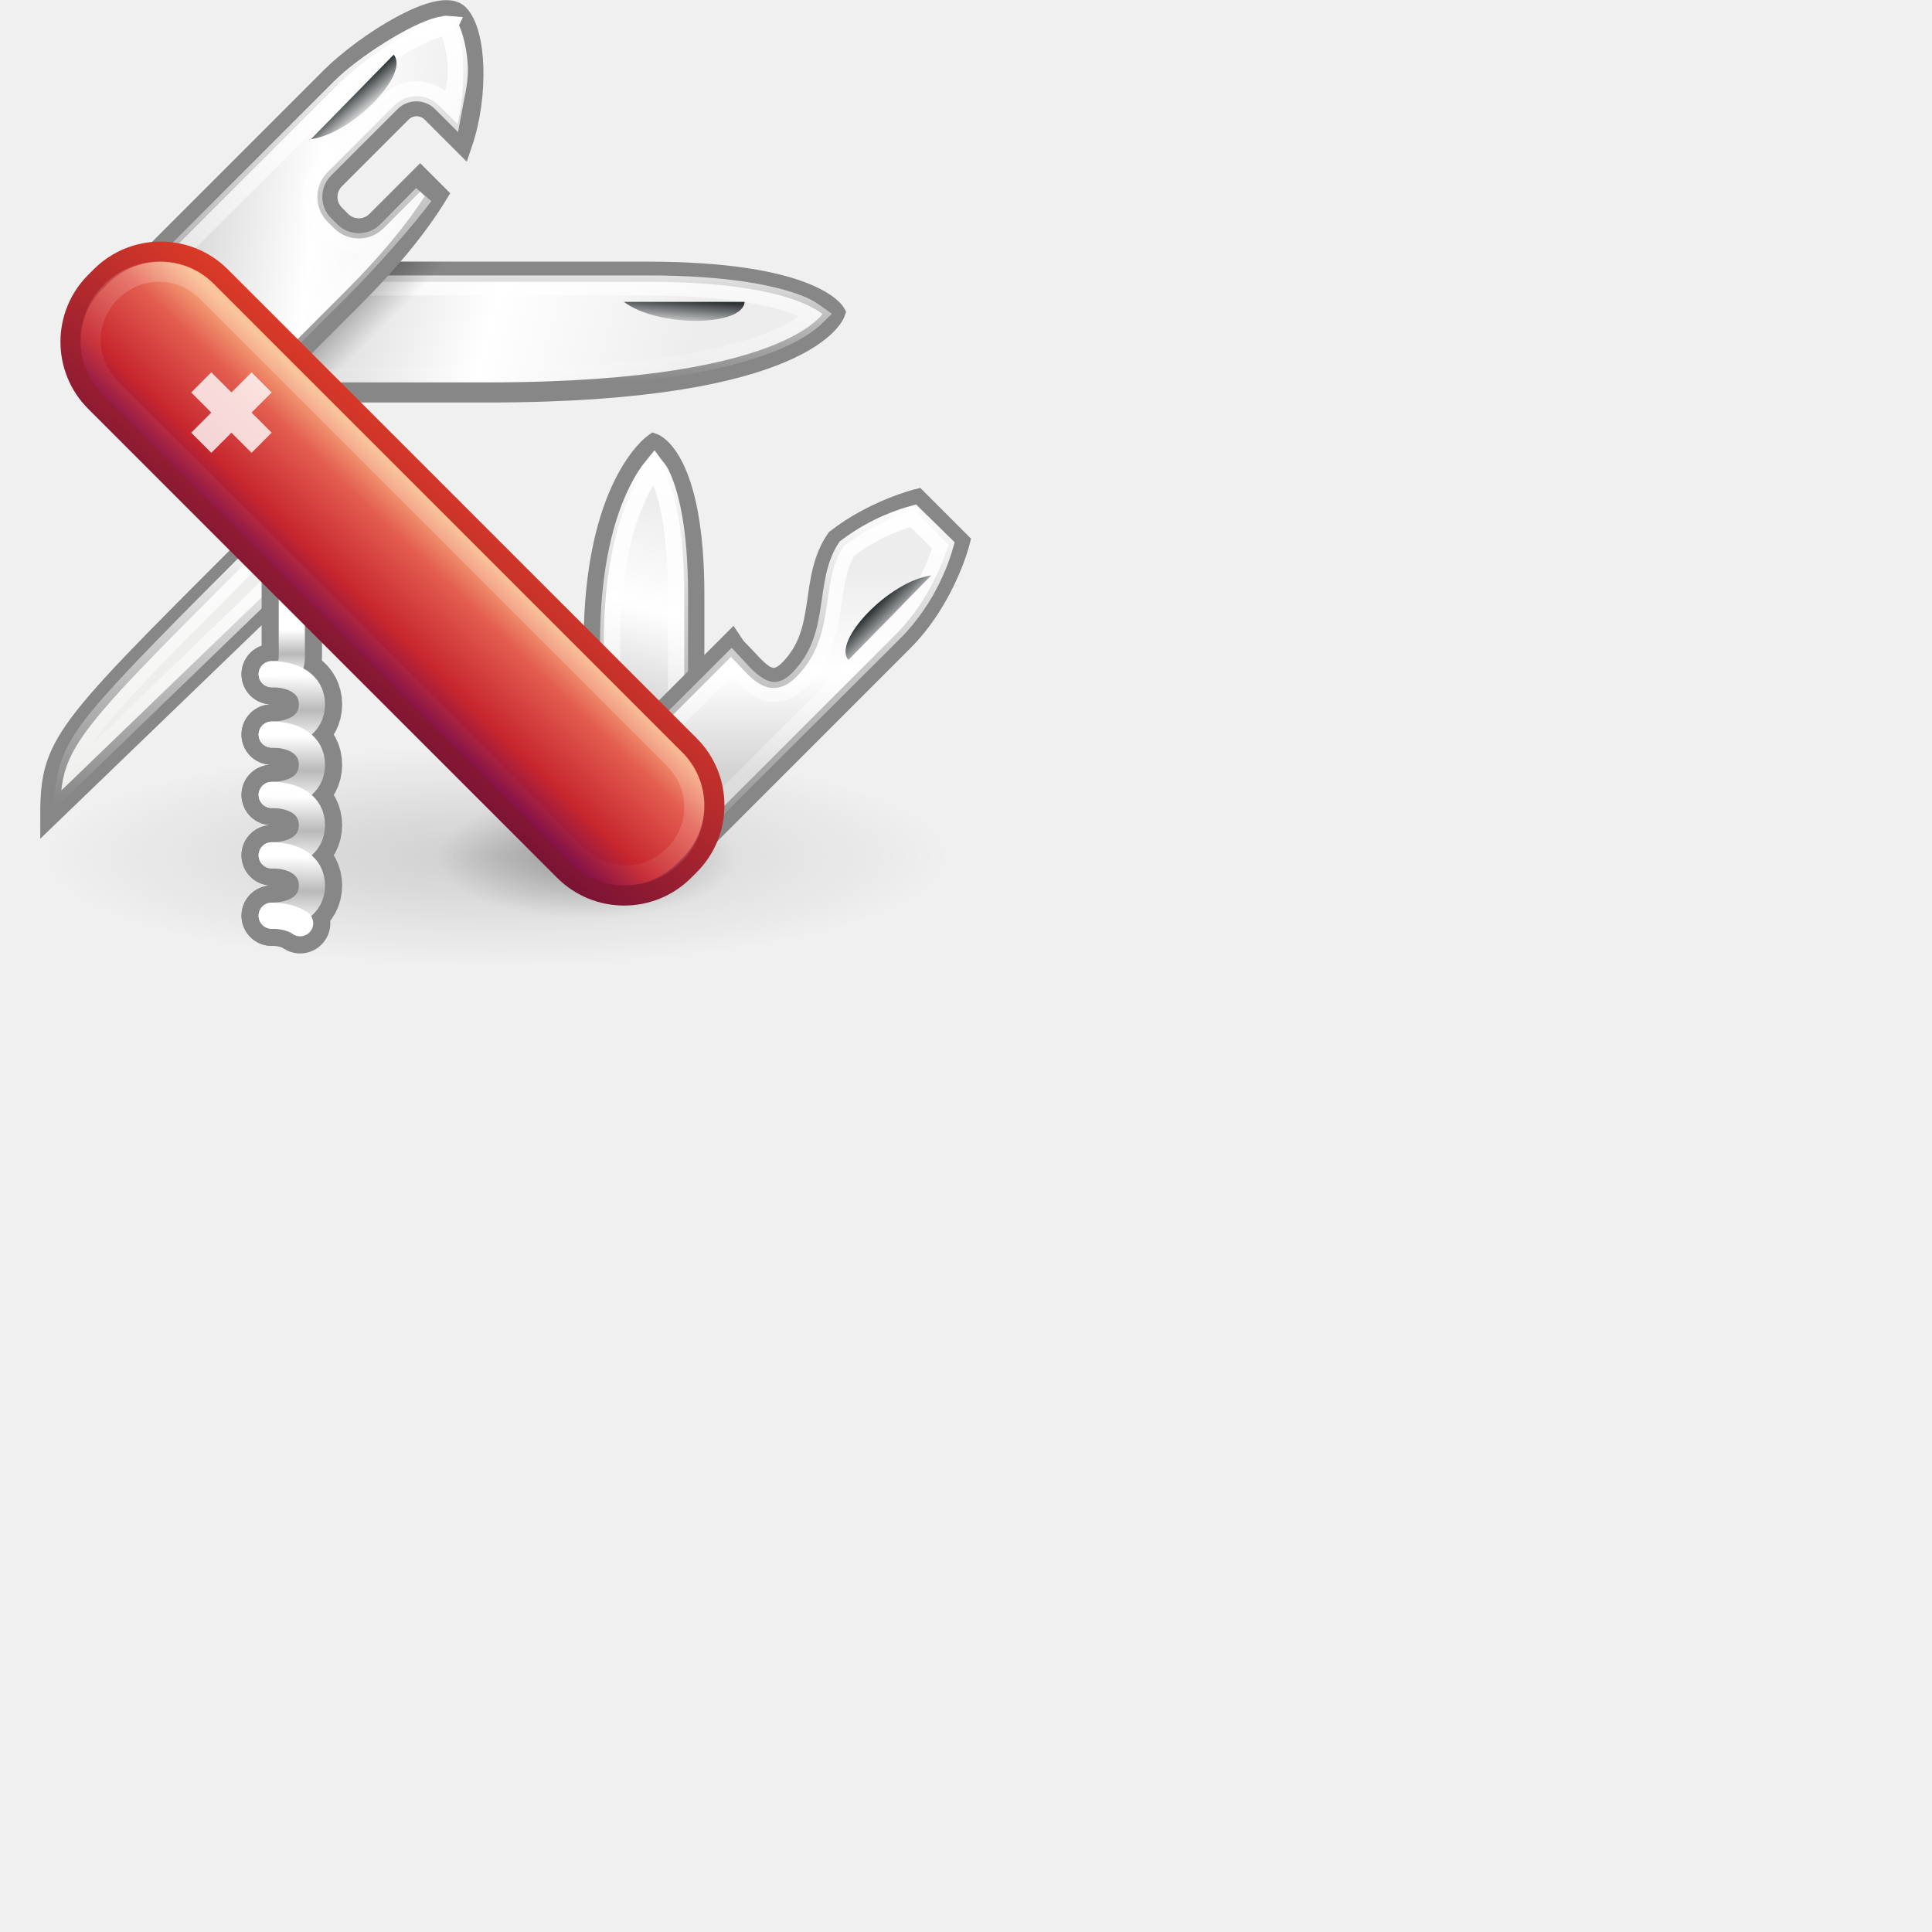
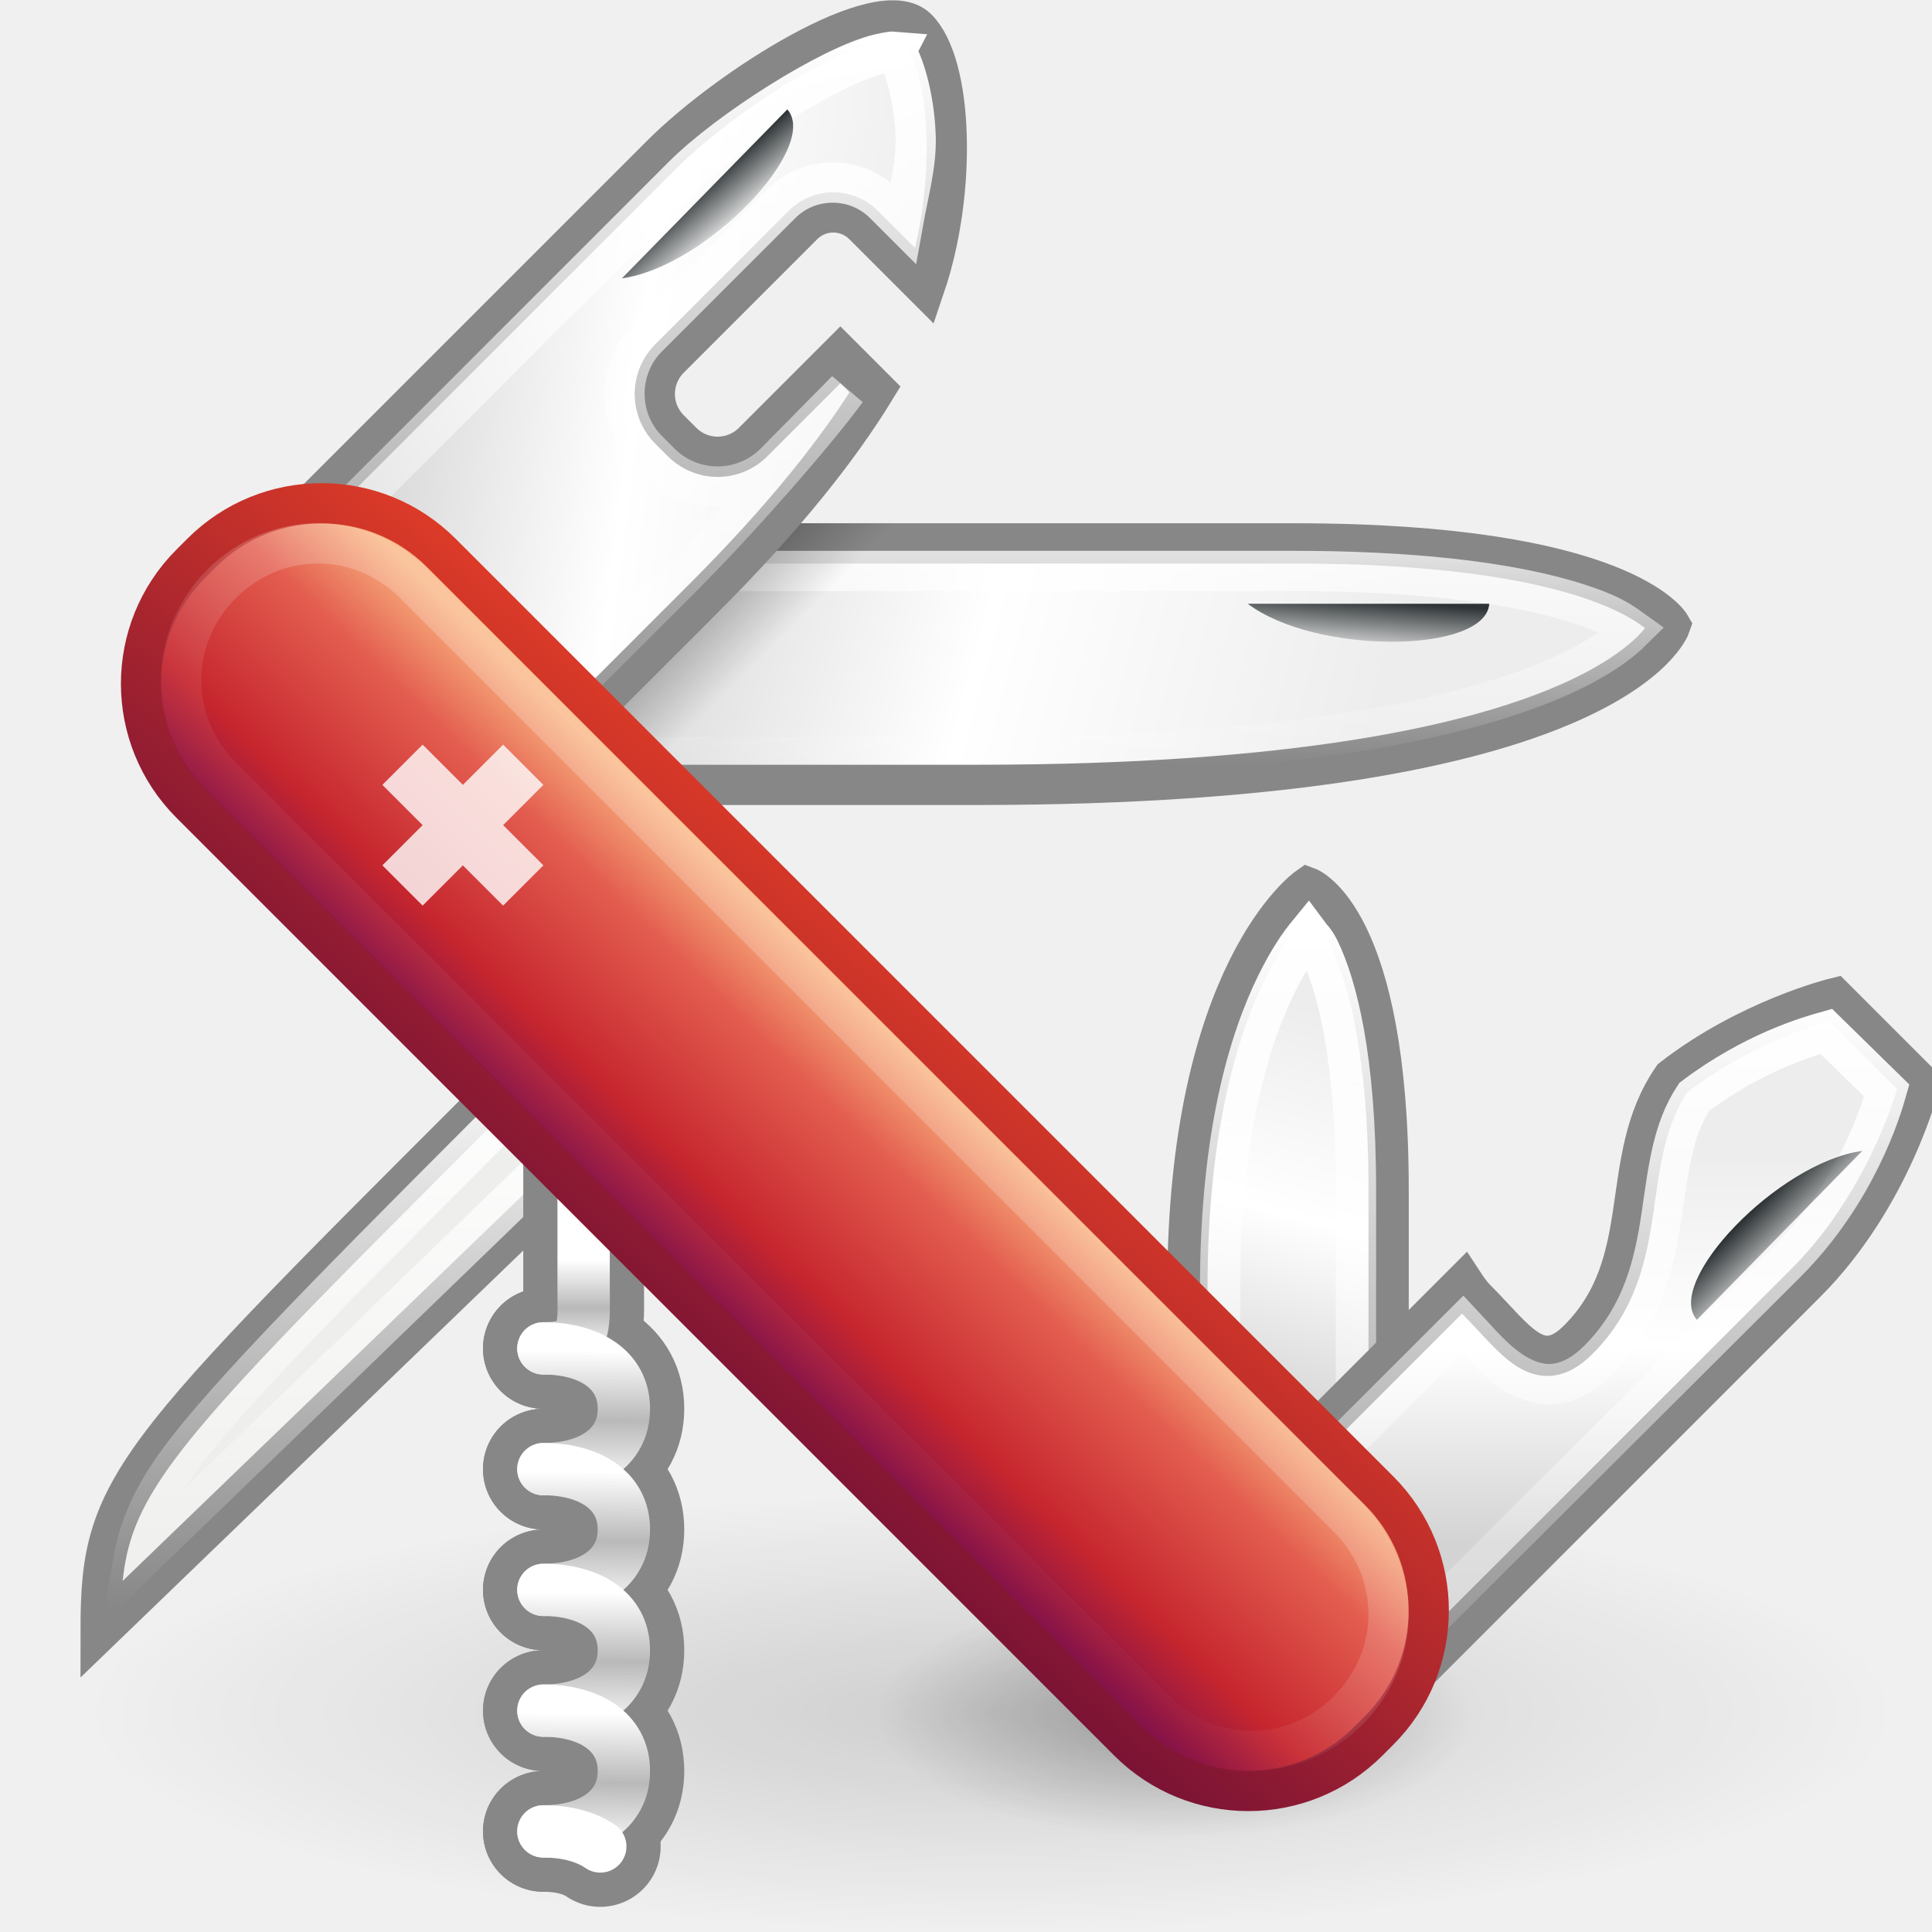
- <svg xmlns="http://www.w3.org/2000/svg" xmlns:xlink="http://www.w3.org/1999/xlink" version="1.0" width="96" height="96" id="svg2">
+ <svg xmlns="http://www.w3.org/2000/svg" xmlns:xlink="http://www.w3.org/1999/xlink" version="1.0" width="48" height="48" id="svg2">
  <defs id="defs4">
    <linearGradient id="linearGradient3676">
      <stop id="stop3678" style="stop-color:#ffffff;stop-opacity:1" offset="0" />
      <stop id="stop3680" style="stop-color:#ffffff;stop-opacity:0" offset="1" />
    </linearGradient>
    <linearGradient id="linearGradient6886">
      <stop id="stop6888" style="stop-color:#000000;stop-opacity:1" offset="0" />
      <stop id="stop6890" style="stop-color:#000000;stop-opacity:0" offset="1" />
    </linearGradient>
    <linearGradient id="linearGradient6856">
      <stop id="stop6858" style="stop-color:#000000;stop-opacity:1" offset="0" />
      <stop id="stop6860" style="stop-color:#000000;stop-opacity:0" offset="1" />
    </linearGradient>
    <linearGradient id="linearGradient6594">
      <stop id="stop6596" style="stop-color:#ffffff;stop-opacity:1" offset="0" />
      <stop id="stop6714" style="stop-color:#b9b9b9;stop-opacity:1" offset="0.5" />
      <stop id="stop6598" style="stop-color:#ffffff;stop-opacity:1" offset="1" />
    </linearGradient>
    <linearGradient id="linearGradient6393">
      <stop id="stop6395" style="stop-color:#d3d3d3;stop-opacity:1" offset="0" />
      <stop id="stop6401" style="stop-color:#ffffff;stop-opacity:1" offset="0.5" />
      <stop id="stop6397" style="stop-color:#ededed;stop-opacity:1" offset="1" />
    </linearGradient>
    <linearGradient id="linearGradient6377">
      <stop id="stop6379" style="stop-color:#2e3436;stop-opacity:1" offset="0" />
      <stop id="stop6381" style="stop-color:#2e3436;stop-opacity:0" offset="1" />
    </linearGradient>
    <linearGradient x1="13.66" y1="37" x2="13.688" y2="33.562" id="linearGradient3716" xlink:href="#linearGradient6594" gradientUnits="userSpaceOnUse" gradientTransform="translate(0,9)" />
    <linearGradient x1="13.66" y1="37" x2="13.688" y2="33.562" id="linearGradient3719" xlink:href="#linearGradient6594" gradientUnits="userSpaceOnUse" gradientTransform="translate(0,6)" />
    <linearGradient x1="13.66" y1="37" x2="13.688" y2="33.562" id="linearGradient3722" xlink:href="#linearGradient6594" gradientUnits="userSpaceOnUse" gradientTransform="translate(0,3)" />
    <linearGradient x1="17.694" y1="5.893" x2="16.579" y2="4.778" id="linearGradient3725" xlink:href="#linearGradient6377" gradientUnits="userSpaceOnUse" gradientTransform="matrix(-1,0,0,-1,60.72042,36.50876)" />
    <linearGradient x1="16.595" y1="6.21" x2="17.468" y2="7.22" id="linearGradient3728" xlink:href="#linearGradient6377" gradientUnits="userSpaceOnUse" gradientTransform="matrix(0.7071068,0.7071068,-0.7071068,0.7071068,25.84387,-1.269435)" />
    <linearGradient x1="16.175" y1="5.834" x2="17.103" y2="6.899" id="linearGradient3731" xlink:href="#linearGradient6377" gradientUnits="userSpaceOnUse" gradientTransform="translate(1,-1)" />
    <linearGradient x1="1.886" y1="34.621" x2="-11.15" y2="35.054" id="linearGradient3734" xlink:href="#linearGradient3676" gradientUnits="userSpaceOnUse" gradientTransform="matrix(0.7438444,-0.7438444,0.7438444,0.7438444,-0.1653858,-1.99762)" />
    <linearGradient x1="-3.479" y1="39.66" x2="-11.968" y2="39.799" id="linearGradient3737" xlink:href="#linearGradient4956" gradientUnits="userSpaceOnUse" gradientTransform="matrix(1.043875,0,0,1.043875,1.226459,-1.249356)" />
    <linearGradient x1="13.66" y1="37" x2="13.688" y2="33.562" id="linearGradient3740" xlink:href="#linearGradient6594" gradientUnits="userSpaceOnUse" />
    <linearGradient x1="14.001" y1="36.688" x2="14.001" y2="34.312" id="linearGradient3743" xlink:href="#linearGradient6594" gradientUnits="userSpaceOnUse" gradientTransform="translate(0,-3)" />
    <linearGradient x1="8" y1="26" x2="8" y2="40" id="linearGradient3753" xlink:href="#linearGradient3676" gradientUnits="userSpaceOnUse" />
    <linearGradient x1="15" y1="1" x2="15" y2="20" id="linearGradient3756" xlink:href="#linearGradient3676" gradientUnits="userSpaceOnUse" />
    <linearGradient x1="40" y1="24" x2="40" y2="42" id="linearGradient3760" xlink:href="#linearGradient3676" gradientUnits="userSpaceOnUse" gradientTransform="translate(0,1.000442)" />
    <linearGradient x1="40.57" y1="37.35" x2="40.57" y2="27.537" id="linearGradient3763" xlink:href="#linearGradient6393" gradientUnits="userSpaceOnUse" gradientTransform="translate(0,1.000442)" />
    <linearGradient x1="32" y1="22.5" x2="32" y2="42.5" id="linearGradient3766" xlink:href="#linearGradient3676" gradientUnits="userSpaceOnUse" gradientTransform="translate(0,0.5004419)" />
    <linearGradient x1="31.166" y1="34.234" x2="33.807" y2="24.377" id="linearGradient3769" xlink:href="#linearGradient6393" gradientUnits="userSpaceOnUse" gradientTransform="translate(0,1.000442)" />
    <radialGradient cx="23.953" cy="37.924" r="24.307" fx="23.953" fy="37.924" id="radialGradient3772" xlink:href="#linearGradient6856" gradientUnits="userSpaceOnUse" gradientTransform="matrix(0.3043674,0,0,0.1252267,21.8896,37.86075)" />
    <linearGradient x1="8.569" y1="11.256" x2="22.398" y2="13" id="linearGradient3778" xlink:href="#linearGradient6393" gradientUnits="userSpaceOnUse" />
    <linearGradient x1="17.75" y1="14.625" x2="19.187" y2="16.062" id="linearGradient3781" xlink:href="#linearGradient6886" gradientUnits="userSpaceOnUse" />
    <linearGradient x1="28" y1="12" x2="28" y2="19" id="linearGradient3784" xlink:href="#linearGradient3676" gradientUnits="userSpaceOnUse" />
    <linearGradient x1="14.274" y1="15.036" x2="33.601" y2="20.214" id="linearGradient3787" xlink:href="#linearGradient6393" gradientUnits="userSpaceOnUse" />
    <linearGradient id="linearGradient2490">
      <stop id="stop2492" style="stop-color:#791235;stop-opacity:1" offset="0" />
      <stop id="stop2494" style="stop-color:#dd3b27;stop-opacity:1" offset="1" />
    </linearGradient>
    <linearGradient id="linearGradient4956">
      <stop id="stop4958" style="stop-color:#f8b17e;stop-opacity:1" offset="0" />
      <stop id="stop4960" style="stop-color:#e35d4f;stop-opacity:1" offset="0.262" />
      <stop id="stop4962" style="stop-color:#c6262e;stop-opacity:1" offset="0.663" />
      <stop id="stop4964" style="stop-color:#690b54;stop-opacity:1" offset="1" />
    </linearGradient>
    <linearGradient x1="-13.29" y1="34.164" x2="-1.252" y2="33.259" id="linearGradient4027" xlink:href="#linearGradient2490" gradientUnits="userSpaceOnUse" gradientTransform="matrix(1.043875,0,0,1.043875,1.226459,-1.249356)" />
    <radialGradient cx="23.953" cy="37.924" r="24.307" fx="23.953" fy="37.924" id="radialGradient2899" xlink:href="#linearGradient6856" gradientUnits="userSpaceOnUse" gradientTransform="matrix(0.9273485,0,0,0.2242909,2.424061,34.04137)" />
  </defs>
  <path d="m 7.946,13.5 24.2,0 c 8.19,0 9.354,2.04 9.354,2.04 0,0 -1.334,3.96 -17.231,3.96 l -16.323,0 c -1.909,0 -3.446,-1.338 -3.446,-3 0,-1.662 1.537,-3 3.446,-3 z" id="rect6318" style="fill:url(#linearGradient3787);fill-opacity:1;stroke:#878787;stroke-width:1;stroke-linecap:round;stroke-linejoin:miter;stroke-miterlimit:4;stroke-opacity:1;stroke-dashoffset:0.7" />
  <path d="m 7.938,14.188 c -1.588,0 -2.75,1.072 -2.75,2.312 0,1.241 1.162,2.312 2.75,2.312 l 16.344,0 c 7.891,0 12.126,-1.001 14.312,-1.938 1.093,-0.468 1.668,-0.919 1.969,-1.219 -0.192,-0.137 -0.407,-0.307 -0.906,-0.5 -1.2,-0.464 -3.462,-0.969 -7.5,-0.969 l -24.219,0 z" id="path6365" style="fill:none;stroke:url(#linearGradient3784);stroke-width:1;stroke-linecap:round;stroke-linejoin:miter;stroke-miterlimit:4;stroke-opacity:1;stroke-dashoffset:0.7" />
  <path d="M 7.938,13 C 5.795,13 4,14.531 4,16.5 4,18.469 5.795,20 7.938,20 l 16.344,0 0.875,-7 -17.219,0 z" id="path6873" style="opacity:0.259;fill:url(#linearGradient3781);fill-opacity:1;stroke:none" />
  <path d="m 7.311,12.969 c -1.67,1.67 -1.648,4.362 0.022,6.033 1.67,1.67 4.34,1.67 6.01,0 l 4.132,-4.132 c 1.967,-1.967 3.336,-3.674 4.265,-5.193 L 20.878,8.815 18.713,10.981 c -0.49,0.49 -1.278,0.49 -1.768,0 l -0.309,-0.309 c -0.49,-0.49 -0.49,-1.278 0,-1.768 l 3.315,-3.315 c 0.416,-0.416 1.086,-0.416 1.503,0 l 1.525,1.525 C 23.777,4.763 23.685,1.61 22.787,0.712 21.867,-0.208 18.107,2.173 16.437,3.843 L 7.311,12.969 z" id="rect5331" style="fill:url(#linearGradient3778);fill-opacity:1;stroke:#878787;stroke-width:1;stroke-linecap:round;stroke-linejoin:miter;stroke-miterlimit:4;stroke-opacity:1;stroke-dashoffset:0.7" />
  <path d="m 47.178,42.547 a 22.541,5.452 0 1 1 -45.082,0 22.541,5.452 0 1 1 45.082,0 z" id="path6854" style="opacity:0.142;fill:url(#radialGradient2899);fill-opacity:1;stroke:none" />
  <path d="m 36.578,42.61 a 7.398,3.044 0 0 1 -14.796,0 7.398,3.044 0 1 1 14.796,0 z" id="path6894" style="opacity:0.28;fill:url(#radialGradient3772);fill-opacity:1;stroke:none" />
  <path d="m 34.5,40.061 0,-10.494 c 0,-6.778 -2.01,-7.522 -2.01,-7.522 0,0 -2.99,2.095 -2.99,9.976 l 0,8.04 c 0,1.628 1.115,2.939 2.5,2.939 1.385,0 2.5,-1.311 2.5,-2.939 z" id="path6321" style="fill:url(#linearGradient3769);fill-opacity:1;stroke:#878787;stroke-width:1;stroke-linecap:round;stroke-linejoin:miter;stroke-miterlimit:4;stroke-opacity:1;stroke-dashoffset:0.7" />
  <path d="m 32.5,23.188 c -0.227,0.277 -0.483,0.647 -0.781,1.25 -0.688,1.391 -1.406,3.755 -1.406,7.594 l 0,8.031 c 0,1.261 0.809,2.125 1.688,2.125 0.878,0 1.688,-0.864 1.688,-2.125 l 0,-10.5 c 0,-3.31 -0.481,-5.088 -0.906,-5.969 C 32.667,23.357 32.593,23.314 32.5,23.188 z" id="path6373" style="fill:none;stroke:url(#linearGradient3766);stroke-width:1;stroke-linecap:round;stroke-linejoin:miter;stroke-miterlimit:4;stroke-opacity:1;stroke-dashoffset:0.7" />
  <path d="m 29.495,38.758 c -1.443,1.443 -1.175,3.067 0,4.243 1.175,1.175 3.286,0.957 4.729,-0.486 L 44.869,31.869 c 2.121,-2.121 2.828,-4.95 2.828,-4.95 l -2.121,-2.121 c 0,0 -2.134,0.524 -4.022,1.989 -1.406,2.036 -0.411,4.565 -2.342,6.497 -0.979,0.979 -1.556,-0.021 -2.536,-1 -0.122,-0.122 -0.218,-0.259 -0.309,-0.398 l -6.873,6.873 z" id="rect6323" style="fill:url(#linearGradient3763);fill-opacity:1;stroke:#878787;stroke-width:1;stroke-linecap:round;stroke-linejoin:miter;stroke-miterlimit:4;stroke-opacity:1;stroke-dashoffset:0.7" />
  <path d="m 45.375,25.625 c -0.436,0.122 -1.806,0.515 -3.281,1.625 -0.548,0.832 -0.644,1.809 -0.812,2.938 -0.173,1.156 -0.448,2.479 -1.562,3.594 -0.31,0.31 -0.659,0.538 -1.062,0.594 -0.403,0.056 -0.782,-0.101 -1.062,-0.281 -0.503,-0.324 -0.857,-0.772 -1.25,-1.188 L 30,39.25 c -0.614,0.614 -0.805,1.158 -0.781,1.688 0.024,0.53 0.288,1.069 0.781,1.562 0.852,0.852 2.487,0.732 3.719,-0.5 l 10.656,-10.625 c 1.744,-1.744 2.364,-3.798 2.5,-4.281 l -1.5,-1.469 z" id="path6369" style="fill:none;stroke:url(#linearGradient3760);stroke-width:1;stroke-linecap:round;stroke-linejoin:miter;stroke-miterlimit:4;stroke-opacity:1;stroke-dashoffset:0.7" />
  <path d="M 14.003,25.466 C 3.236,36.233 2.5,36.721 2.5,40.5 L 16.5,27 14.003,25.466 z" id="path6334" style="fill:#eeeeec;fill-rule:evenodd;stroke:#878787;stroke-width:1px;stroke-linecap:butt;stroke-linejoin:miter;stroke-opacity:1" />
  <path d="m 22.25,1.281 c -0.065,-0.006 -0.201,0.014 -0.406,0.062 -1.198,0.283 -3.738,1.894 -4.875,3.031 l -9.125,9.125 c -1.378,1.378 -1.353,3.584 0.031,4.969 1.384,1.384 3.553,1.384 4.938,0 l 4.125,-4.125 c 1.382,-1.382 3.266,-3.523 4.093,-4.647 L 19.25,11.5 c -0.784,0.784 -2.06,0.784 -2.844,0 l -0.312,-0.312 c -0.772,-0.772 -0.772,-2.04 0,-2.812 l 3.312,-3.312 c 0.704,-0.704 1.858,-0.704 2.562,0 l 0.469,0.469 c 0.13,-0.728 0.332,-1.449 0.312,-2.125 -0.031,-1.088 -0.354,-1.964 -0.5,-2.125 z" id="path6360" style="fill:none;stroke:url(#linearGradient3756);stroke-width:1;stroke-linecap:round;stroke-linejoin:miter;stroke-miterlimit:4;stroke-opacity:1;stroke-dashoffset:0.7" />
  <path d="m 14.062,26.219 c -5.108,5.105 -7.937,7.926 -9.375,9.75 -0.964,1.223 -1.258,2.07 -1.406,2.969 l 12.25,-11.844 -1.469,-0.875 z" id="path6429" style="fill:none;stroke:url(#linearGradient3753);stroke-width:1px;stroke-linecap:butt;stroke-linejoin:miter;stroke-opacity:1" />
  <path d="m 13.5,33.5 c 1.104,0 1,-0.5 1,-1.5 L 14.5,27.5" id="path6634" style="fill:none;stroke:#878787;stroke-width:3;stroke-linecap:round;stroke-linejoin:round;stroke-miterlimit:4;stroke-opacity:1;stroke-dasharray:none;stroke-dashoffset:0.7" />
  <path d="m 13.5,36.5 c 1.104,0 2,-0.5 2,-1.5 0,-1 -0.896,-1.5 -2,-1.5" id="path6557" style="fill:none;stroke:#878787;stroke-width:3;stroke-linecap:round;stroke-linejoin:round;stroke-miterlimit:4;stroke-opacity:1;stroke-dasharray:none;stroke-dashoffset:0.7" />
  <path d="m 13.5,39.5 c 1.104,0 2,-0.5 2,-1.5 0,-1 -0.896,-1.5 -2,-1.5" id="path6559" style="fill:none;stroke:#878787;stroke-width:3;stroke-linecap:round;stroke-linejoin:round;stroke-miterlimit:4;stroke-opacity:1;stroke-dasharray:none;stroke-dashoffset:0.7" />
  <path d="m 13.5,42.5 c 1.104,0 2,-0.5 2,-1.5 0,-1 -0.896,-1.5 -2,-1.5" id="path6561" style="fill:none;stroke:#878787;stroke-width:3;stroke-linecap:round;stroke-linejoin:round;stroke-miterlimit:4;stroke-opacity:1;stroke-dasharray:none;stroke-dashoffset:0.7" />
  <path d="m 13.5,45.5 c 1.104,0 2,-0.5 2,-1.5 0,-1 -0.896,-1.5 -2,-1.5" id="path6563" style="fill:none;stroke:#878787;stroke-width:3;stroke-linecap:round;stroke-linejoin:round;stroke-miterlimit:4;stroke-opacity:1;stroke-dasharray:none;stroke-dashoffset:0.7" />
  <path d="m 14.914,45.875 c -0.362,-0.25 -0.862,-0.375 -1.414,-0.375" id="path6565" style="fill:none;stroke:#878787;stroke-width:3;stroke-linecap:round;stroke-linejoin:round;stroke-miterlimit:4;stroke-opacity:1;stroke-dasharray:none;stroke-dashoffset:0.7" />
  <path d="m 13.5,33.5 c 1.104,0 1,-0.5 1,-1.5 L 14.5,27.5" id="path6630" style="fill:none;stroke:url(#linearGradient3743);stroke-width:1.3;stroke-linecap:round;stroke-linejoin:round;stroke-miterlimit:4;stroke-opacity:1;stroke-dasharray:none;stroke-dashoffset:0.7" />
  <path d="m 13.5,36.5 c 1.104,0 2,-0.5 2,-1.5 0,-1 -0.896,-1.5 -2,-1.5" id="path6452" style="fill:none;stroke:url(#linearGradient3740);stroke-width:1.3;stroke-linecap:round;stroke-linejoin:round;stroke-miterlimit:4;stroke-opacity:1;stroke-dasharray:none;stroke-dashoffset:0.7" />
  <rect width="8.807" height="41.373" rx="4.213" ry="4.213" x="-10.767" y="13.255" transform="matrix(0.7071036,-0.70711,0.7071036,0.70711,0,0)" id="rect5329" style="fill:url(#linearGradient3737);fill-opacity:1;stroke:url(#linearGradient4027);stroke-width:1;stroke-linecap:round;stroke-linejoin:miter;stroke-miterlimit:4;stroke-opacity:1;stroke-dasharray:none;stroke-dashoffset:0.7" />
  <path d="m 5.506,14.506 c -1.342,1.342 -1.342,3.447 0,4.788 L 28.705,42.494 c 1.342,1.342 3.447,1.342 4.788,0 1.342,-1.342 1.342,-3.447 0,-4.788 L 10.295,14.506 c -1.342,-1.342 -3.447,-1.342 -4.788,0 z" id="path6338" style="opacity:0.4;fill:none;stroke:url(#linearGradient3734);stroke-width:1;stroke-linecap:round;stroke-linejoin:miter;stroke-miterlimit:4;stroke-opacity:1;stroke-dasharray:none;stroke-dashoffset:0.7" />
  <path d="m 15.451,6.916 4.11,-4.198 c 0.82,0.935 -2.015,3.908 -4.11,4.198 z" id="path6375" style="fill:url(#linearGradient3731);fill-opacity:1;fill-rule:evenodd;stroke:none" />
  <path d="m 31,15 6,0 c -0.082,1.241 -4.313,1.276 -6,0 z" id="path6385" style="fill:url(#linearGradient3728);fill-opacity:1;fill-rule:evenodd;stroke:none" />
  <path d="m 46.269,28.593 -4.11,4.198 c -0.82,-0.935 2.015,-3.908 4.11,-4.198 z" id="path6389" style="fill:url(#linearGradient3725);fill-opacity:1;fill-rule:evenodd;stroke:none" />
  <path d="m 13.5,39.5 c 1.104,0 2,-0.5 2,-1.5 0,-1 -0.896,-1.5 -2,-1.5" id="path6716" style="fill:none;stroke:url(#linearGradient3722);stroke-width:1.3;stroke-linecap:round;stroke-linejoin:round;stroke-miterlimit:4;stroke-opacity:1;stroke-dasharray:none;stroke-dashoffset:0.7" />
  <path d="m 13.5,42.5 c 1.104,0 2,-0.5 2,-1.5 0,-1 -0.896,-1.5 -2,-1.5" id="path6720" style="fill:none;stroke:url(#linearGradient3719);stroke-width:1.3;stroke-linecap:round;stroke-linejoin:round;stroke-miterlimit:4;stroke-opacity:1;stroke-dasharray:none;stroke-dashoffset:0.7" />
  <path d="m 13.5,45.5 c 1.104,0 2,-0.5 2,-1.5 0,-1 -0.896,-1.5 -2,-1.5" id="path6724" style="fill:none;stroke:url(#linearGradient3716);stroke-width:1.3;stroke-linecap:round;stroke-linejoin:round;stroke-miterlimit:4;stroke-opacity:1;stroke-dasharray:none;stroke-dashoffset:0.7" />
  <path d="m 14.914,45.875 c -0.362,-0.25 -0.862,-0.375 -1.414,-0.375" id="path6555" style="fill:#ffffff;fill-opacity:1;stroke:#ffffff;stroke-width:1.3;stroke-linecap:round;stroke-linejoin:round;stroke-miterlimit:4;stroke-opacity:1;stroke-dasharray:none;stroke-dashoffset:0.7" />
  <g transform="matrix(0.7071068,0.7071068,-0.7071068,0.7071068,17.19239,-1.091884)" id="g6744" />
  <path d="m 10.5,18.5 -1,1 1,1 -1,1 1,1 1,-1 1,1 1,-1 -1,-1 1,-1 -1,-1 -1,1 -1,-1 z" id="rect6749" style="opacity:0.8;fill:#ffffff;fill-opacity:1;stroke:none" />
</svg>
